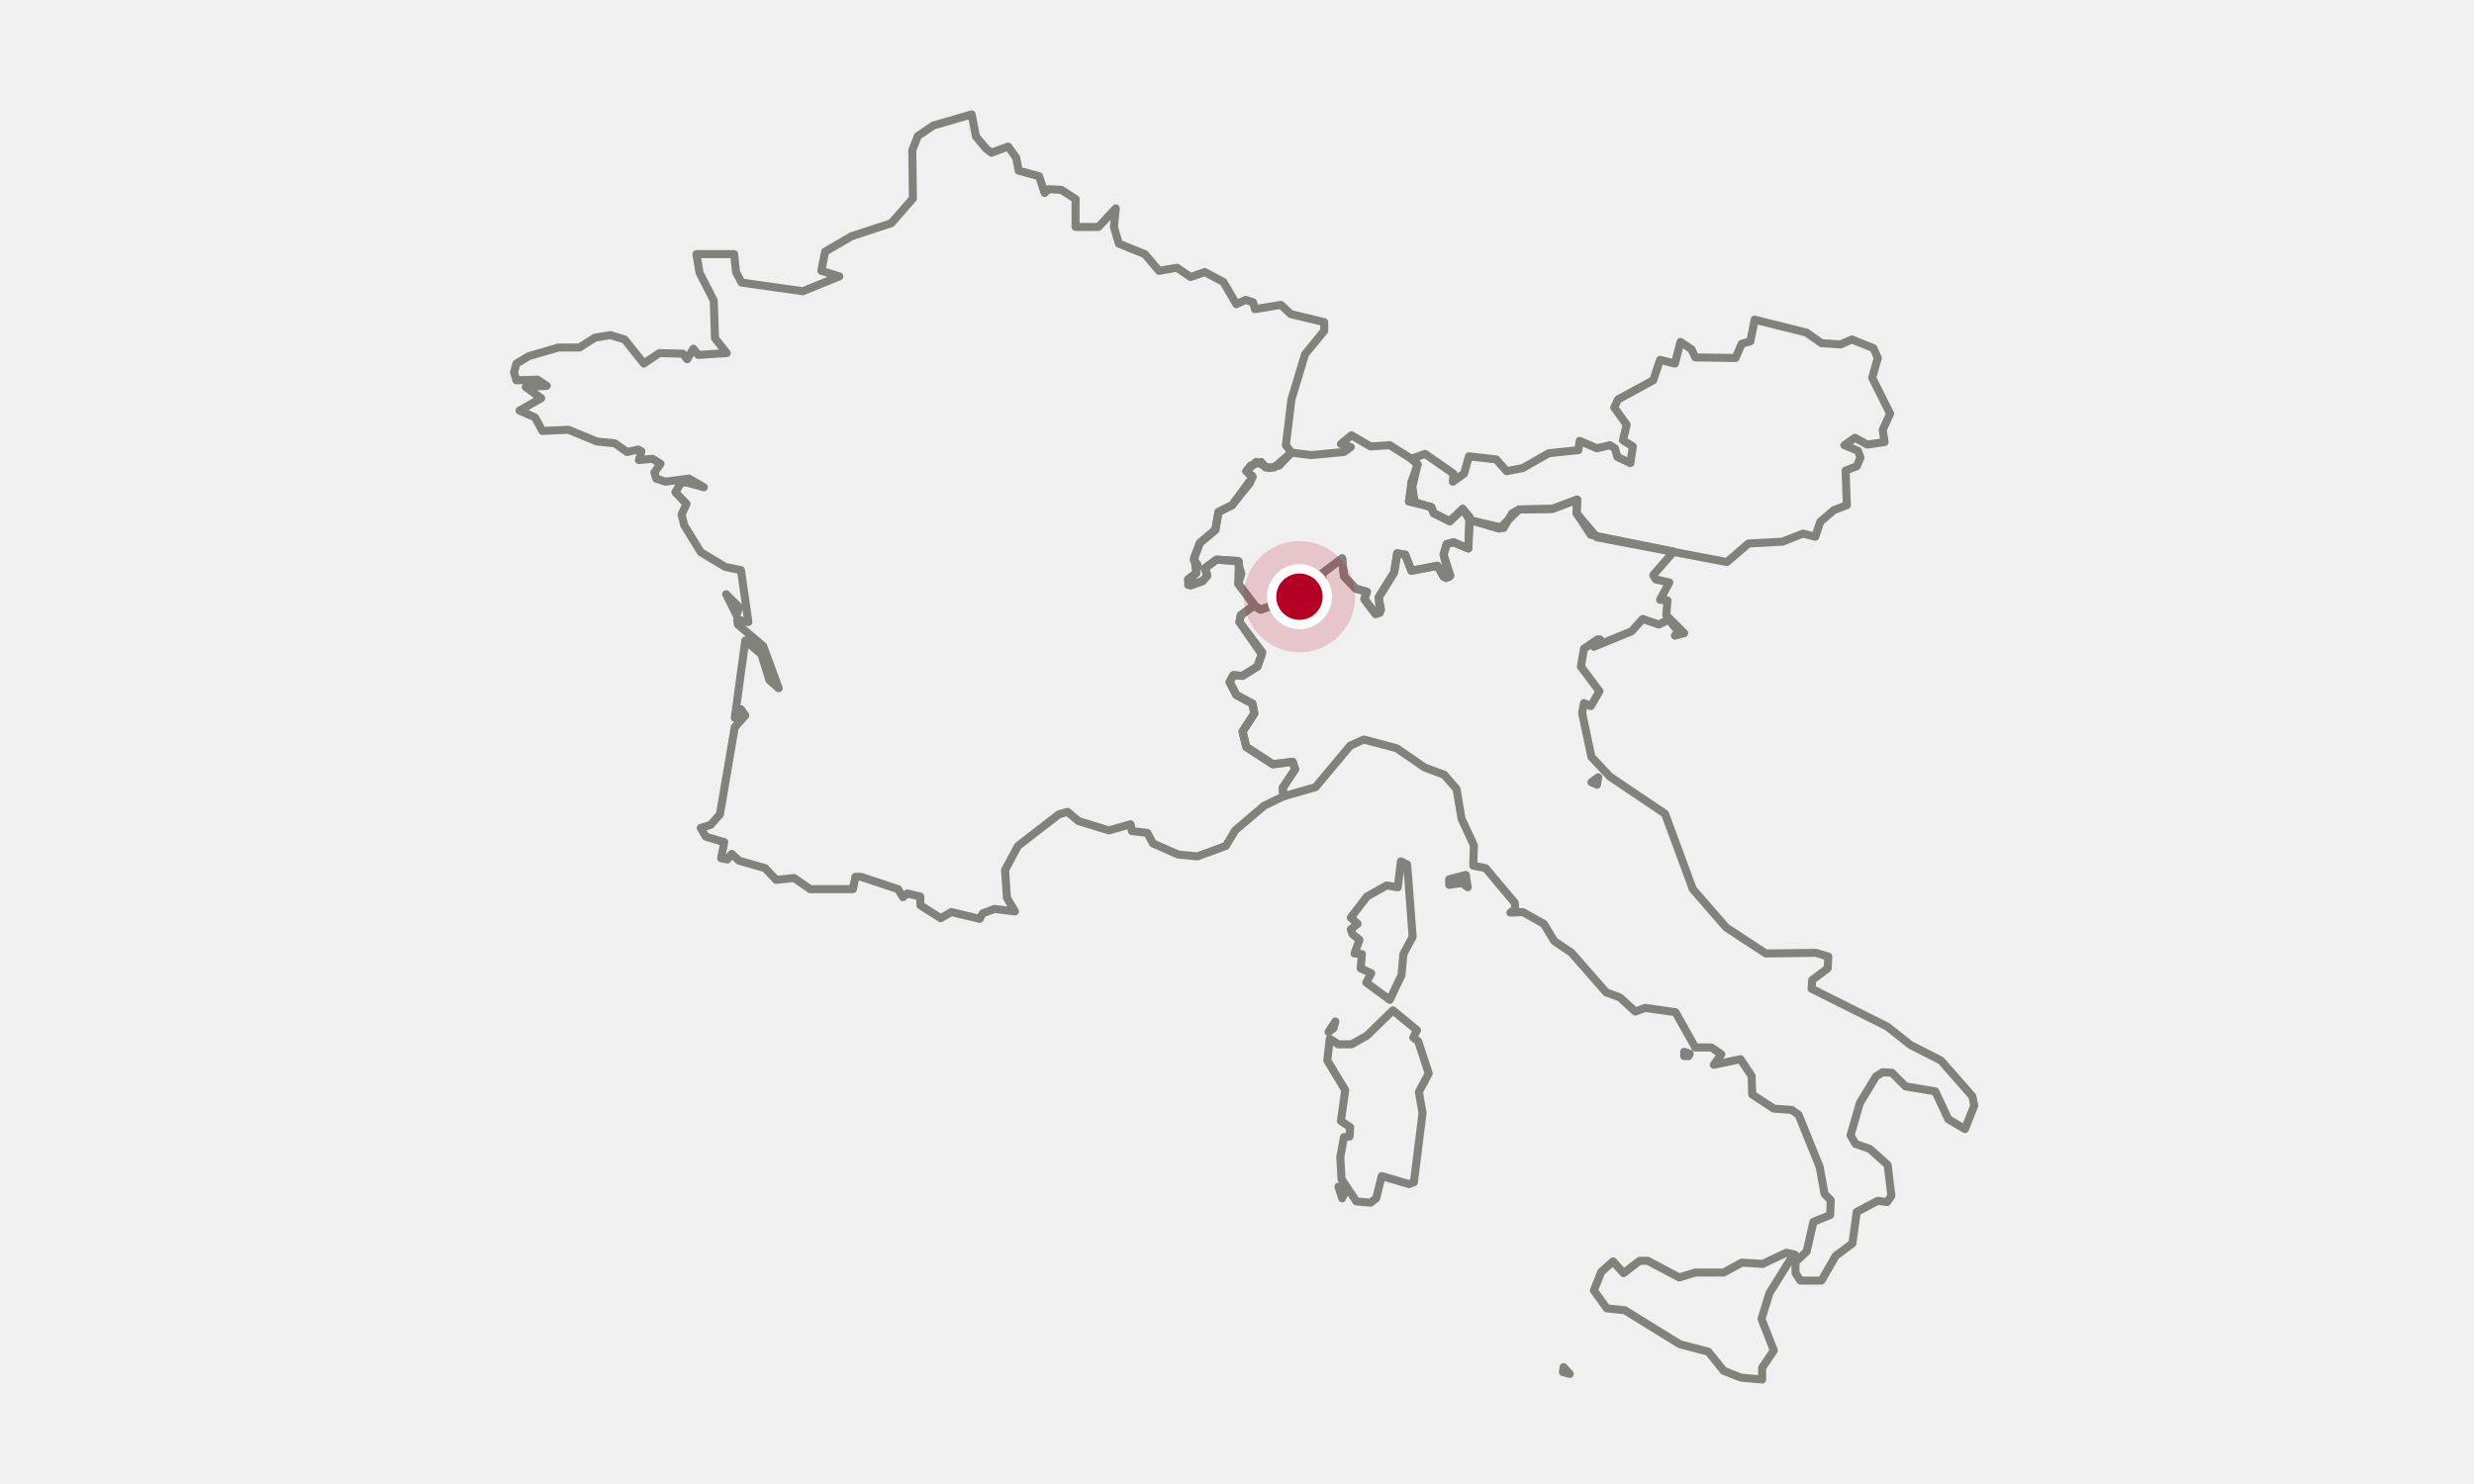
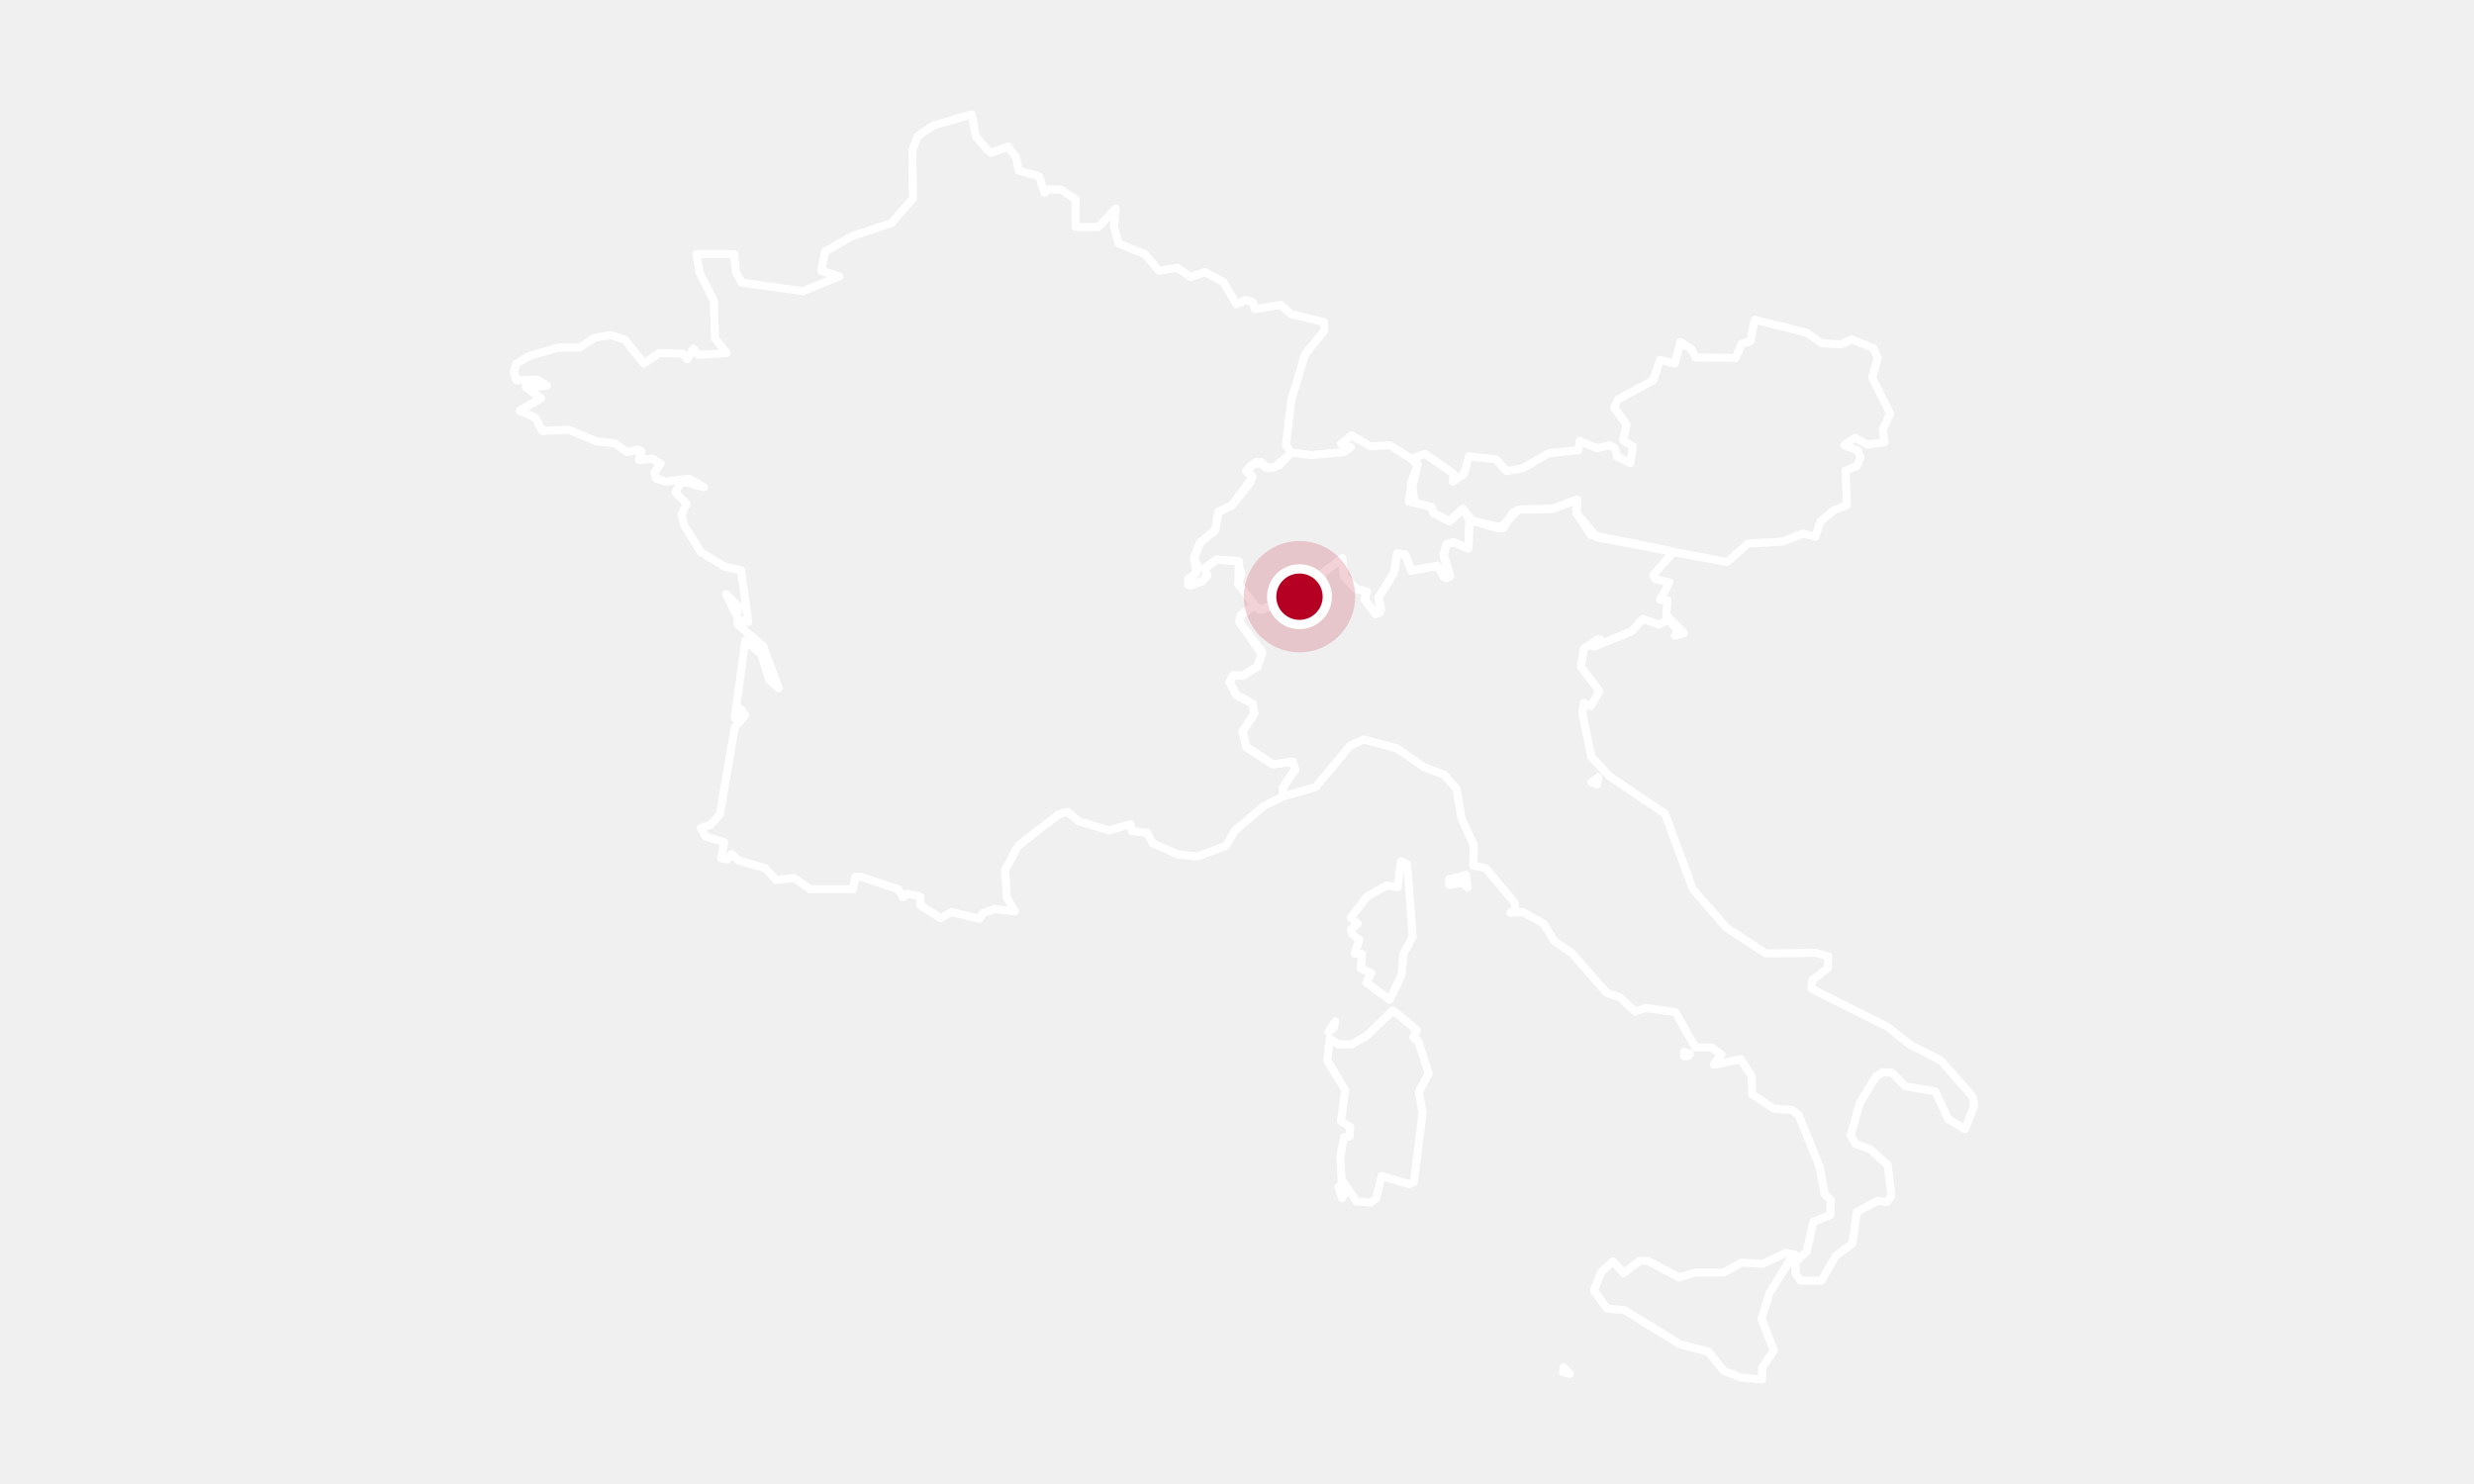
<svg xmlns="http://www.w3.org/2000/svg" width="400" height="240" viewBox="0 0 400 240">
-   <g fill="none" stroke="#82827c" stroke-width="1.3" stroke-linejoin="round" fill-rule="evenodd">
+   <g fill="none" stroke="#fff" stroke-width="1.3" stroke-linejoin="round" fill-rule="evenodd">
    <path data-country="FRA" d="M227.7,142.2 228.4,151.5 226.9,154.3 226.6,157.7 224.7,161.7 220.9,158.9 221.7,157.4 220,156.6 220.2,154.3 219,154.2 219.8,152 218.7,151.1 218.4,150.3 219.5,149.4 218.4,148.4 221,145 224.2,143.2 226,143.5 226.5,139.3 227.5,139.8 227.7,142.2ZM208.8,73.2 206,75.6 204.6,75.6 203.9,74.7 202.2,75.3 201.5,76.2 202.5,77.2 199.2,81.7 197,82.8 196.5,85.7 194,87.8 193.1,90.1 193.4,92.7 192.1,93.7 192.5,94.7 194.4,94 195.2,93.1 194.8,91.9 196.7,90.5 200.3,90.8 200.2,94.4 202.8,97.9 200.6,99.5 200.4,100.6 204.1,105.5 203.3,107.8 200.9,109.3 199.4,109.2 198.8,110.3 199.9,112.4 202.5,113.8 202.8,115.4 200.9,118.3 201.5,120.8 205.8,123.6 209,123.2 209.4,124.4 207.4,127.4 207.5,128.8 204.4,130.3 199.7,134.3 198.2,136.8 193.6,138.5 190.5,138.2 186.4,136.4 185.5,134.7 183,134.4 182.8,133.3 179.3,134.3 174.4,132.8 172.6,131.3 171.2,131.7 164.6,136.8 162.5,140.7 162.8,145.2 164.1,147.4 160.8,147 158.9,147.7 158.4,148.6 153.8,147.5 152.1,148.5 148.8,146.4 148.8,145 146.7,144.5 146,145.1 145.2,143.8 139.2,141.8 138.3,141.8 137.9,143.8 131,143.8 128.4,142 125.5,142.3 123.7,140.4 119.5,139.2 118.3,138.1 117.6,139 116.6,138.8 117.1,136.2 114.1,135.3 113.3,133.9 114.9,133.4 116.4,131.7 118.8,117.6 120.5,115.7 119.8,114.7 118.8,116.1 120.5,103.6 123.1,105.8 124.4,110 125.9,111.3 123.4,104.5 119.3,101 119.2,100.2 121,100.6 119.8,92.2 117.3,91.7 113.3,89.3 110.6,84.9 110.2,83.2 111,81.5 109.2,79.6 110.1,78.1 110.9,78 113.8,78.8 111.4,77.4 107.6,77.9 106.1,77.4 105.8,76.4 106.8,75 105.5,74.2 103.3,74.4 103.7,73 103.2,72.7 101.4,73.1 99.4,71.7 96.5,71.4 91.9,69.5 87.7,69.7 86.5,67.5 84,66.4 87.5,64.4 85,62.6 88.4,62.4 86.9,61.4 83.5,61.5 83.1,60.2 83.5,58.8 85.5,57.6 90.3,56.2 93.7,56.2 96.2,54.6 98.7,54.2 101,54.9 104.1,58.8 106.6,57.1 110.4,57.2 111.1,58.1 112.1,56.4 112.9,57.4 117.5,57.1 115.6,54.7 115.4,48.6 113.1,44.1 112.6,41.1 118.7,41.1 119,44 119.9,45.7 129.8,47.1 135.7,44.7 132.8,43.8 133.4,40.7 137.7,38.2 144.1,36.1 147.6,32.1 147.5,24.3 148.4,22 150.9,20.3 157.1,18.5 157.8,22.1 159.5,24.1 160.3,24.7 163,23.7 164.3,25.5 164.7,27.6 168,28.5 168.9,31.2 169.5,30.6 171.6,30.7 173.9,32.2 173.9,36.7 177.6,36.7 180.4,33.7 180.1,36.7 180.9,39.4 185.1,41.1 187.4,43.8 190.3,43.3 192.5,44.8 194.8,44 197.8,45.6 199.9,49.2 201.4,48.5 202.6,48.9 202.9,50 207.1,49.3 208.7,50.8 214.1,52.1 214.1,53.5 211,57.3 208.8,64.6 207.9,72 208.8,73.2ZM119.5,98.2 119.1,99.5 117.4,96.1 119.5,98.2Z" />
    <path data-country="CHE" d="M228.2,74.2 229.2,75.1 227.8,81.1 231.4,82 231.8,83 234.4,84.3 236.5,82.3 237.6,83.6 237.4,88.7 235,87.7 233.9,88 233.4,89.7 234.3,93.3 233.4,93.3 232.4,91.5 228.2,92.3 227.2,89.7 225.9,89.5 225.4,92.6 222.9,96.6 223.3,98.6 222.4,99.3 220.6,96.9 221,95.7 219.2,95.2 217.3,93.2 217,90.3 213.7,92.8 214,94.5 212.6,96.6 210.5,98 208,97.1 203.8,98.6 203.1,98.2 200.2,94.4 200.7,92.8 200.1,90.7 196.7,90.5 194.8,91.9 195.2,93.1 194.4,94 192.1,94.6 192.1,93.7 193.4,92.7 193.6,91.3 193,90.5 194,87.8 196.5,85.7 197,82.8 199.2,81.7 202.1,78.1 202.5,77 201.5,76.2 203.1,74.7 205.2,75.7 206.8,75.3 208.8,73.2 212,73.6 217.3,73.1 218.4,72.3 216.8,71.8 218.5,70.4 221.6,72.2 224.7,72 228.2,74.2Z" />
    <path data-country="ITA" d="M202.8,97.9 203.8,98.6 208,97.1 210.5,98 212.6,96.6 214,94.5 213.7,92.8 217,90.3 217.3,93.2 219.2,95.2 221,95.7 220.6,96.9 222.4,99.3 223.1,99.1 222.9,96.6 225.4,92.6 225.9,89.5 227.2,89.7 228.2,92.3 232.4,91.5 233.8,93.5 234.5,93.1 233.4,89.7 233.9,88 235,87.7 237.4,88.7 237.6,84.1 243.1,85.4 244.5,83 245.6,82.4 251,82.3 255,80.8 254.9,83 257.2,86.5 270.6,89.2 267.3,93 267.7,93.7 269.9,94.2 268.4,97 269.6,97.1 269.4,99.5 272.3,102.4 270.8,102.8 271.4,102.2 269.8,100.2 268.2,101 265.6,100.1 263.8,102.1 257.7,104.6 258.7,103.4 258.3,103.4 256.1,104.9 255.6,107.8 258.6,111.8 257.2,114.2 256.1,113.7 255.8,115.3 257.3,122.4 260.3,125.6 269.2,131.6 273.7,143.8 279.1,150 285.5,154.2 293.6,154.1 295.6,154.7 295.5,156.6 293,158.5 292.9,159.9 305.1,166 308.9,169 313.8,171.5 318.9,177.3 319.2,178.8 317.7,182.6 315,181 312.9,176.5 308.1,175.7 305.9,173.5 304.4,173.4 303.3,174.1 300.7,178.4 299.2,183.6 300,185 302.3,185.8 305.2,188.4 305.8,193.4 305.1,194.4 303.6,194.2 300.2,196 299.5,201.1 296.8,203.1 294.5,207.1 291.1,207.1 290.3,205.9 290.3,204.1 292.1,202.4 293.2,197.6 295.9,196.5 296,194.1 295,193.1 294.2,188.7 290.8,180.3 289.7,179.5 286.8,179.3 283.3,177 283.2,174 281.4,171.3 277.1,172.2 278.3,170.5 276.7,169.4 274.1,169.4 270.9,163.7 266,163 264.4,163.6 261.9,161.3 259.7,160.5 254.1,154.1 251.3,152.2 249.6,149.4 246.2,147.5 244.2,147.6 245,147 244.9,146 240.2,140.4 238.2,140 238.3,136.7 236.3,132.4 235.5,127.6 233.5,125.3 230.3,124.1 225.8,121 220.5,119.6 218.3,120.6 212.7,127.3 207.5,128.8 207.4,127.4 209.4,124.4 209,123.2 205.8,123.6 201.5,120.8 200.9,118.3 202.8,115.4 202.5,113.8 199.9,112.4 198.8,110.3 199.4,109.2 200.9,109.3 203.3,107.8 204,105.8 200.4,100.6 200.6,99.5 202.8,97.9ZM258.2,126.9 258.4,125.7 257.3,126.5 258.2,126.9ZM237,141.5 237.3,143.5 236.4,142.8 234.3,143.1 234.3,142.2 237,141.5ZM273,170.8 272.3,170.8 272.3,170.1 273.2,170.4 273,170.8ZM253.8,222.2 252.7,221.9 252.8,221.1 253.8,222.2ZM289.6,203.5 286.1,209.1 284.8,213.3 286.8,218.4 284.9,221.2 284.9,223.1 281.5,222.8 278.7,221.7 276.2,218.6 271.6,217.4 262.7,211.9 259.8,211.6 257.7,208.7 258.9,205.7 260.8,204 262.5,205.9 265.1,203.9 266.4,203.9 271.5,206.6 274.1,205.8 278.7,205.8 281.6,204.2 285,204.4 288.8,202.6 290.2,202.9 289.6,203.5ZM229.3,168.4 231,173.6 229.4,176.6 230,180 228.6,191.2 227.8,191.5 223.4,190.2 222.5,193.8 221.6,194.5 219.3,194.3 216.9,190.7 216.7,187.1 217.3,183.9 218.2,183.8 218.3,182.3 216.8,181.3 217.5,176.3 214.6,171.5 215,168 216.4,168.9 218.5,168.9 221,167.5 225.2,163.4 229.1,166.6 228.5,167.8 229.3,168.4ZM217.6,192.5 217,193.8 216.4,191.9 217.6,192.5ZM215.6,166.3 214.8,166.9 215.9,165.2 215.6,166.3Z" />
    <path data-country="AUT" d="M228.2,78 229.2,75.1 228.2,74.2 230.4,73.4 235,76.6 234.9,77.9 236.7,76.6 237.5,73.8 241.9,74.3 243.6,76.2 246.2,75.7 250.4,73.3 255.2,72.8 255.4,71.3 258.2,72.5 260.3,72 261.1,72.5 261.5,73.9 263.6,74.9 264,72.2 262.4,71.2 263,68.7 261,65.9 261.6,64.6 267.3,61.5 268.4,58.2 270.8,58.8 271.7,55.3 273.5,56.5 274.1,57.8 280.6,57.9 281.6,55.6 283,55.2 283.7,51.7 292.1,53.8 294.5,55.5 297.6,55.7 299.4,54.9 302.9,56.3 303.6,57.9 302.7,61.1 305.6,66.9 304.4,69.5 304.7,71.5 301.9,71.9 299.9,70.8 298.2,72 300.4,72.9 300.8,74 300.2,75.4 298.4,76.1 298.6,81.7 296.5,82.5 294.3,84.4 293.5,86.8 291.5,86.3 288.2,87.6 282.7,87.9 279.2,90.9 258.2,86.9 254.9,83 255,80.8 251,82.3 245.6,82.4 242.4,85.5 237.6,84.1 236.5,82.3 234.4,84.3 231.8,83 231.4,82 228.7,81.2 228.2,78Z" />
    <path data-country="LIE" d="M228.7,81.2 227.8,81.1 228.2,78 228.7,81.2Z" />
  </g>
  <g data-coordinates="7.749,46.02">
    <circle cx="210.1" cy="96.5" r="9" fill="#b50024" opacity=".18" />
    <circle cx="210.1" cy="96.5" r="4.5" fill="#b50024" stroke="#fff" stroke-width="1.5" />
  </g>
</svg>
